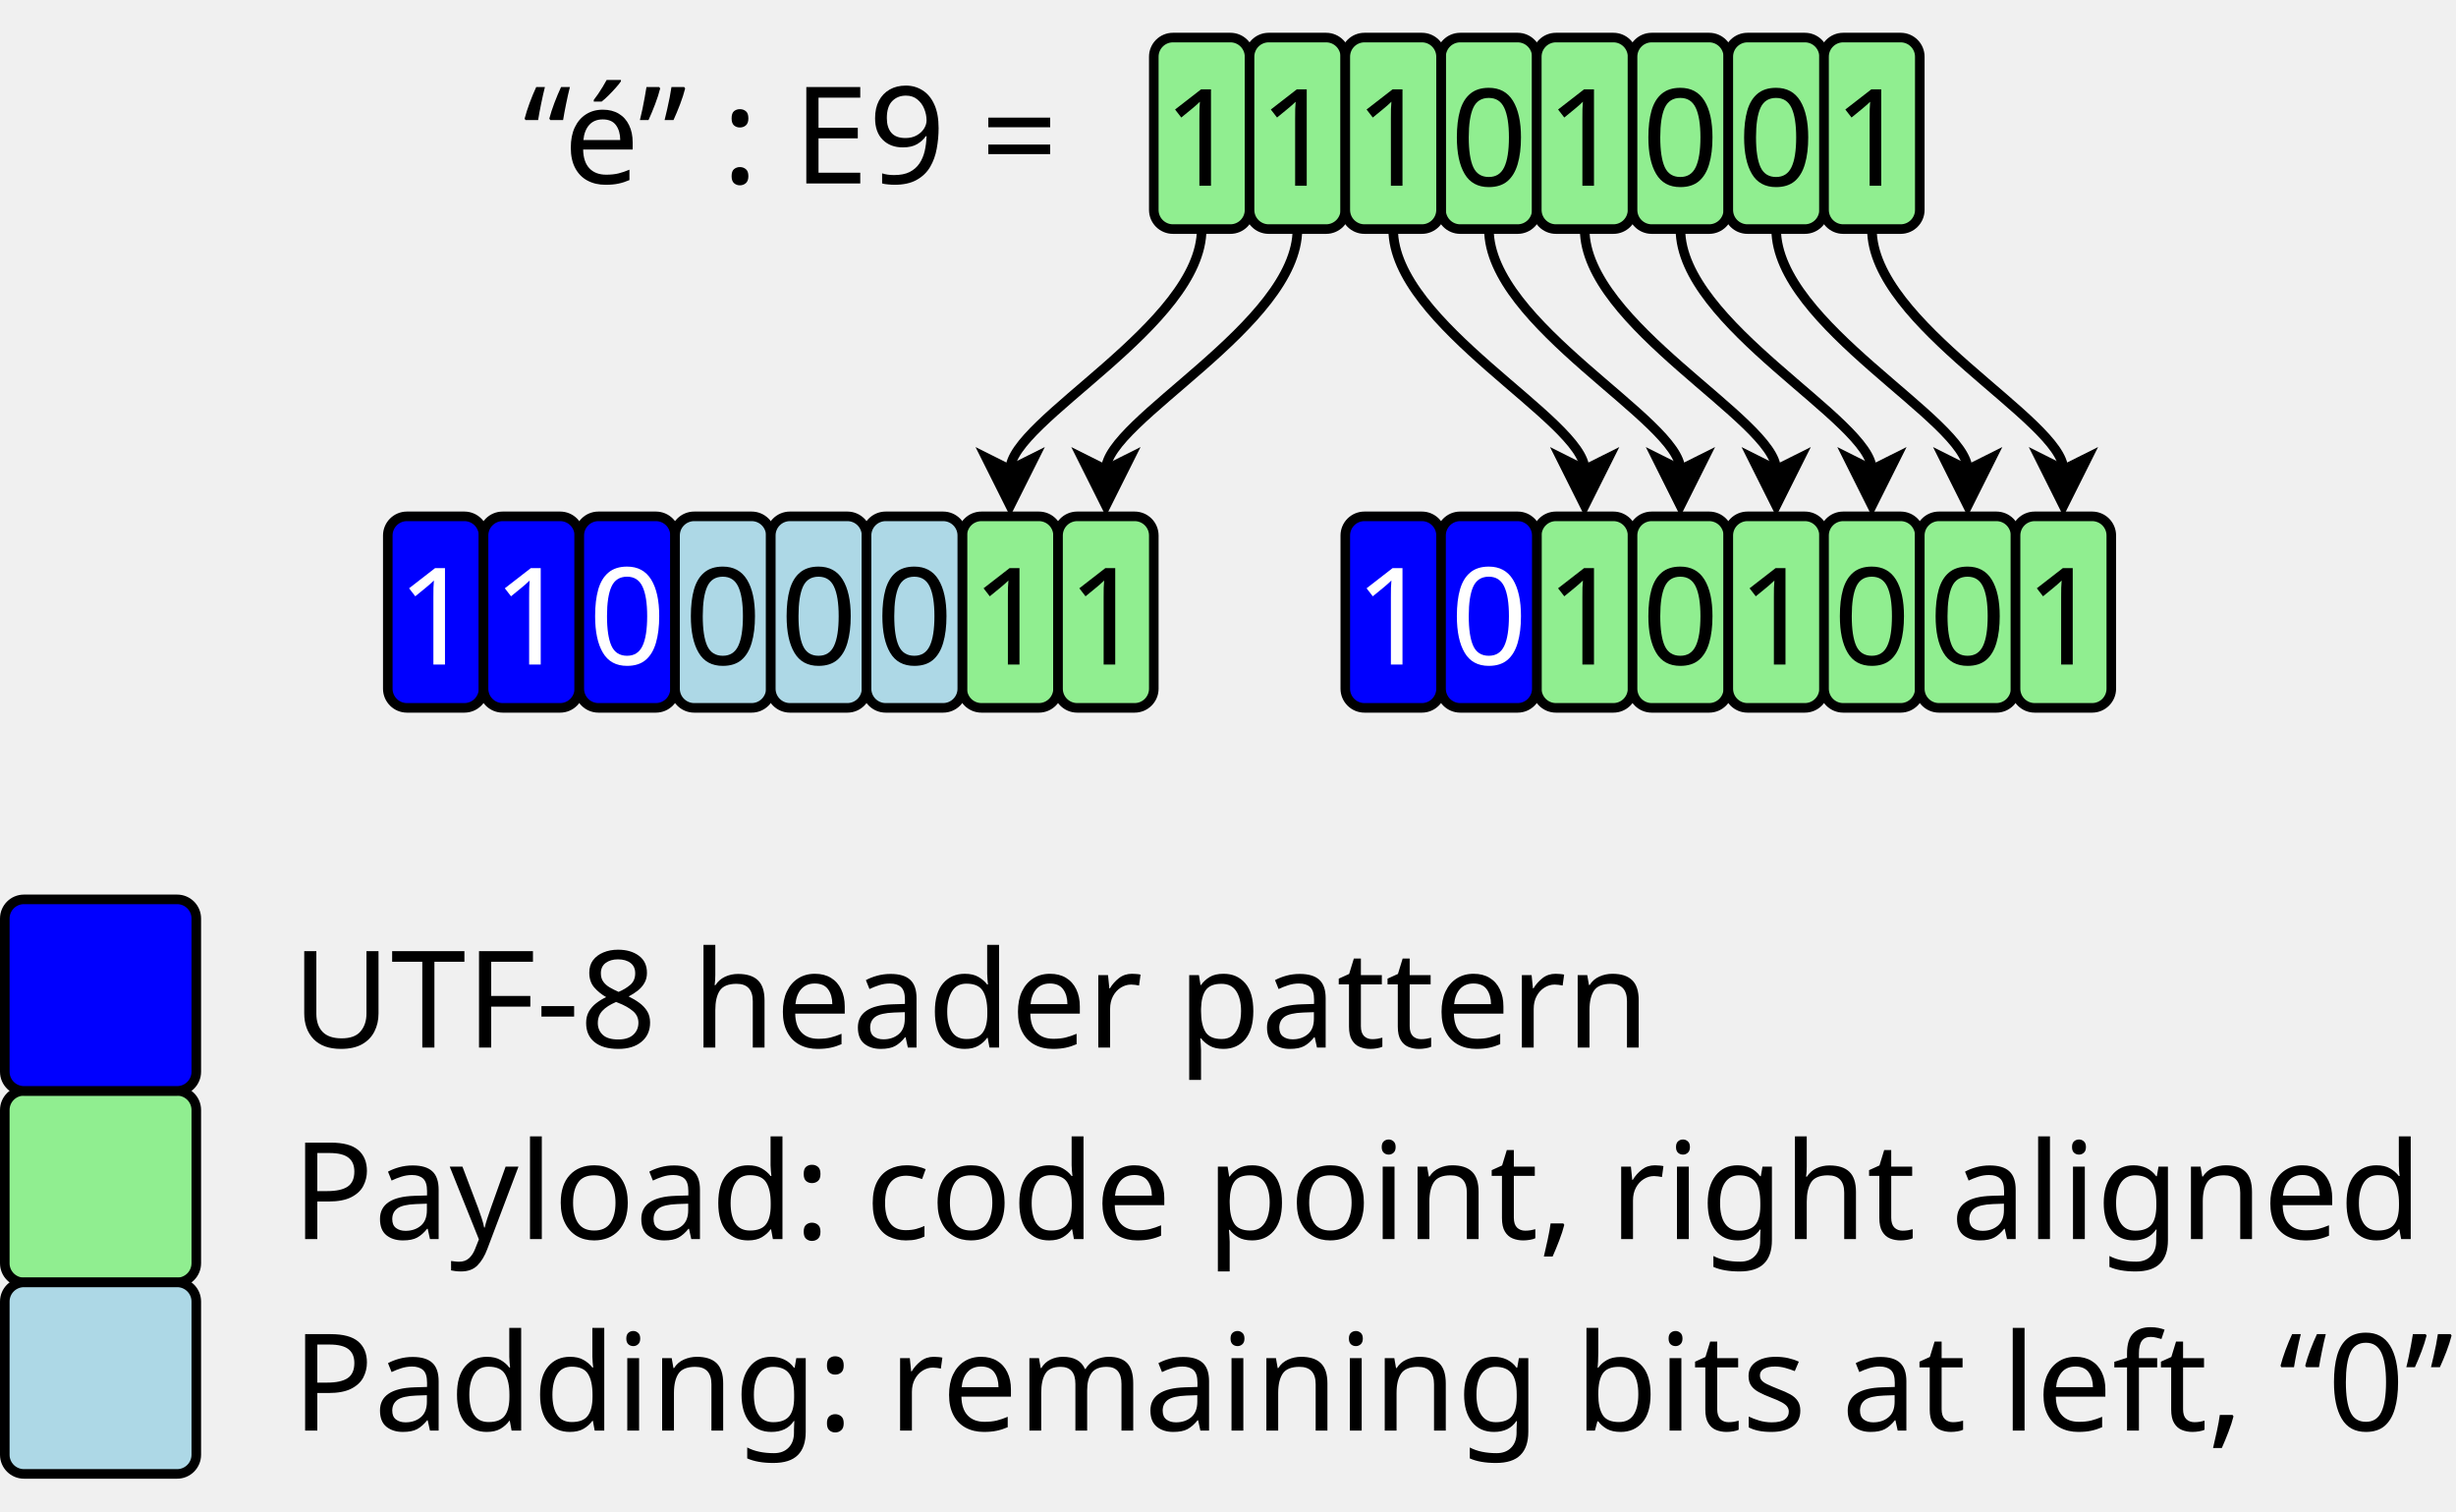
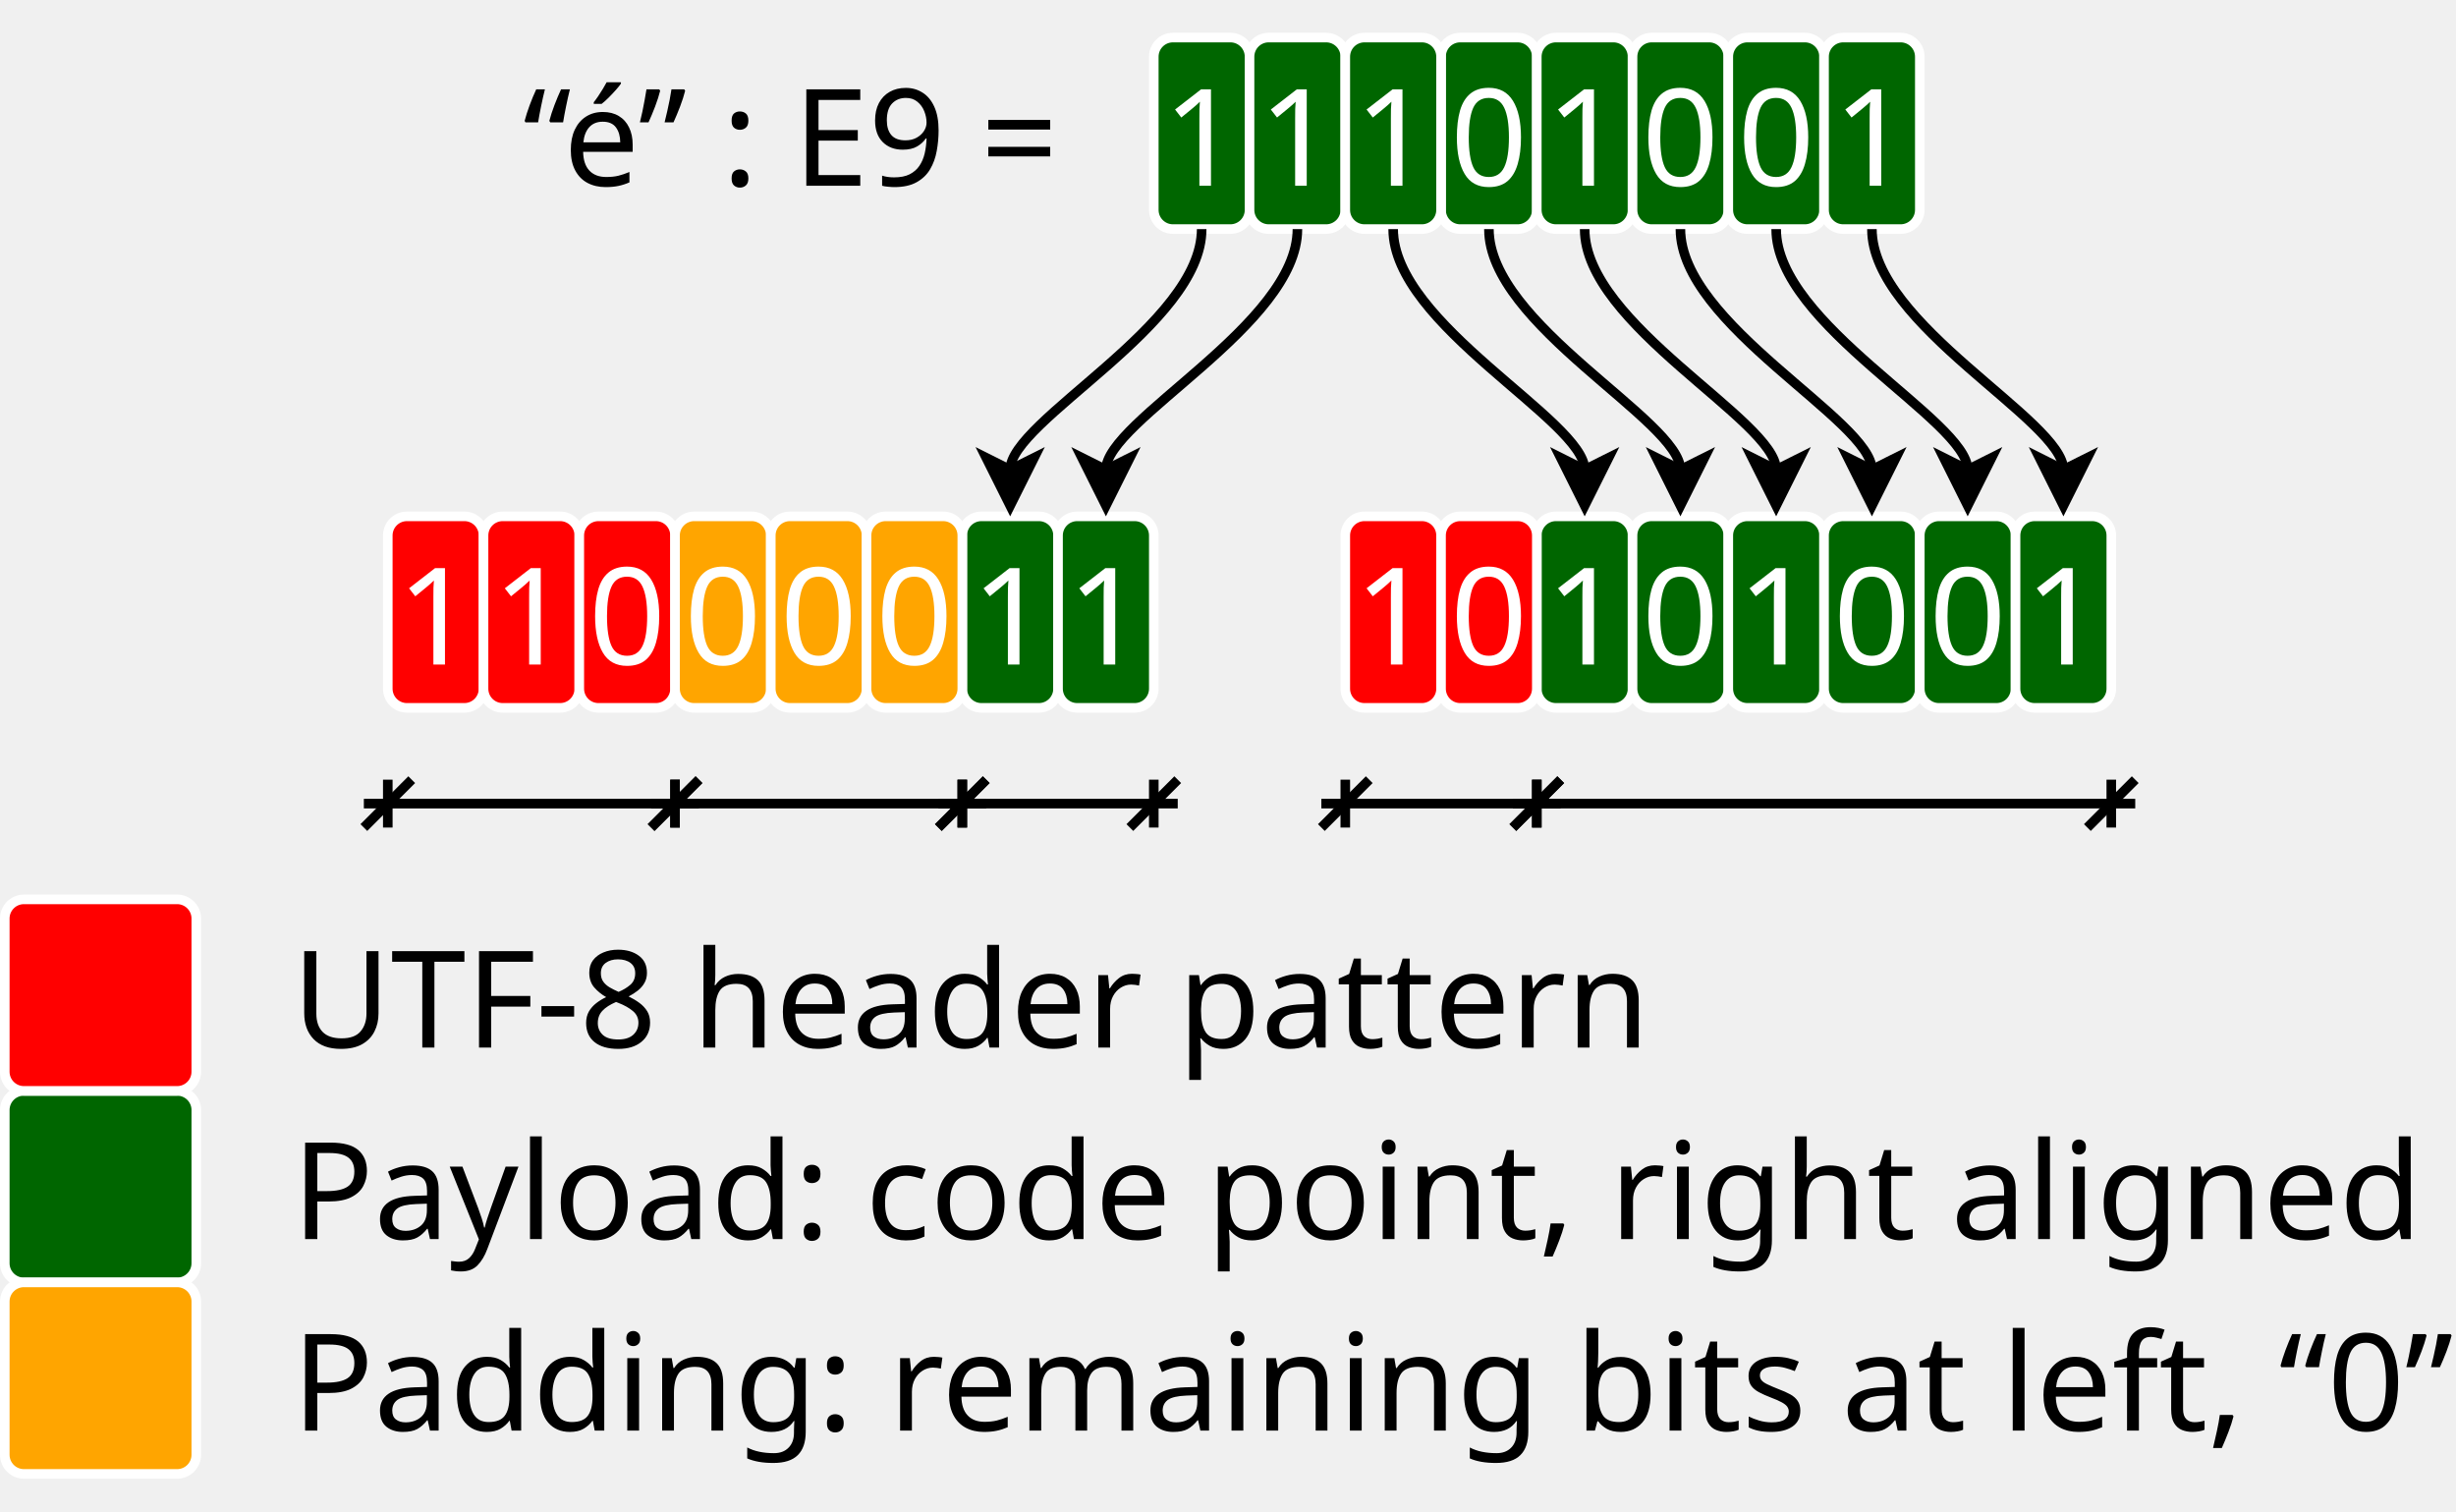
<svg xmlns="http://www.w3.org/2000/svg" width="26cm" height="16cm" viewBox="239 99 513 302">
  <defs />
  <g id="Background" />
+   <g id="Background" />
+   <g id="Background" />
+   <g id="Background" />
  <g id="Background">
-     <rect style="fill: #0000ff; fill-opacity: 1; stroke-opacity: 1; stroke-width: 2; stroke-linejoin: round; stroke: #000000" x="320" y="200" width="20" height="40" rx="4" ry="4" />
-     <rect style="fill: #0000ff; fill-opacity: 1; stroke-opacity: 1; stroke-width: 2; stroke-linejoin: round; stroke: #000000" x="340" y="200" width="20" height="40" rx="4" ry="4" />
-     <rect style="fill: #0000ff; fill-opacity: 1; stroke-opacity: 1; stroke-width: 2; stroke-linejoin: round; stroke: #000000" x="360" y="200" width="20" height="40" rx="4" ry="4" />
-     <rect style="fill: #0000ff; fill-opacity: 1; stroke-opacity: 1; stroke-width: 2; stroke-linejoin: round; stroke: #000000" x="520" y="200" width="20" height="40" rx="4" ry="4" />
+     <rect style="fill: #ff0000; fill-opacity: 1; stroke-opacity: 1; stroke-width: 2; stroke-linejoin: round; stroke: #ffffff" x="320" y="200" width="20" height="40" rx="4" ry="4" />
+     <rect style="fill: #ff0000; fill-opacity: 1; stroke-opacity: 1; stroke-width: 2; stroke-linejoin: round; stroke: #ffffff" x="340" y="200" width="20" height="40" rx="4" ry="4" />
+     <rect style="fill: #ff0000; fill-opacity: 1; stroke-opacity: 1; stroke-width: 2; stroke-linejoin: round; stroke: #ffffff" x="360" y="200" width="20" height="40" rx="4" ry="4" />
+     <rect style="fill: #ff0000; fill-opacity: 1; stroke-opacity: 1; stroke-width: 2; stroke-linejoin: round; stroke: #ffffff" x="520" y="200" width="20" height="40" rx="4" ry="4" />
    <text font-size="28.222" style="fill: #ffffff; fill-opacity: 1; stroke: none;text-anchor:middle;font-family:sans-serif;font-style:normal;font-weight:normal" x="330" y="230.95">
      <tspan x="330" y="230.95">1</tspan>
    </text>
    <text font-size="28.222" style="fill: #ffffff; fill-opacity: 1; stroke: none;text-anchor:middle;font-family:sans-serif;font-style:normal;font-weight:normal" x="350" y="230.95">
      <tspan x="350" y="230.95">1</tspan>
    </text>
    <text font-size="28.222" style="fill: #ffffff; fill-opacity: 1; stroke: none;text-anchor:middle;font-family:sans-serif;font-style:normal;font-weight:normal" x="370" y="230.95">
      <tspan x="370" y="230.95">0</tspan>
    </text>
    <text font-size="28.222" style="fill: #ffffff; fill-opacity: 1; stroke: none;text-anchor:middle;font-family:sans-serif;font-style:normal;font-weight:normal" x="530" y="230.95">
      <tspan x="530" y="230.95">1</tspan>
    </text>
-     <rect style="fill: #90ee90; fill-opacity: 1; stroke-opacity: 1; stroke-width: 2; stroke-linejoin: round; stroke: #000000" x="440" y="200" width="20" height="40" rx="4" ry="4" />
-     <rect style="fill: #90ee90; fill-opacity: 1; stroke-opacity: 1; stroke-width: 2; stroke-linejoin: round; stroke: #000000" x="460" y="200" width="20" height="40" rx="4" ry="4" />
-     <rect style="fill: #90ee90; fill-opacity: 1; stroke-opacity: 1; stroke-width: 2; stroke-linejoin: round; stroke: #000000" x="560" y="200" width="20" height="40" rx="4" ry="4" />
-     <rect style="fill: #90ee90; fill-opacity: 1; stroke-opacity: 1; stroke-width: 2; stroke-linejoin: round; stroke: #000000" x="580" y="200" width="20" height="40" rx="4" ry="4" />
-     <text font-size="28.222" style="fill: #000000; fill-opacity: 1; stroke: none;text-anchor:middle;font-family:sans-serif;font-style:normal;font-weight:normal" x="450" y="230.95">
+     <rect style="fill: #006600; fill-opacity: 1; stroke-opacity: 1; stroke-width: 2; stroke-linejoin: round; stroke: #ffffff" x="440" y="200" width="20" height="40" rx="4" ry="4" />
+     <rect style="fill: #006600; fill-opacity: 1; stroke-opacity: 1; stroke-width: 2; stroke-linejoin: round; stroke: #ffffff" x="460" y="200" width="20" height="40" rx="4" ry="4" />
+     <rect style="fill: #006600; fill-opacity: 1; stroke-opacity: 1; stroke-width: 2; stroke-linejoin: round; stroke: #ffffff" x="560" y="200" width="20" height="40" rx="4" ry="4" />
+     <rect style="fill: #006600; fill-opacity: 1; stroke-opacity: 1; stroke-width: 2; stroke-linejoin: round; stroke: #ffffff" x="580" y="200" width="20" height="40" rx="4" ry="4" />
+     <text font-size="28.222" style="fill: #ffffff; fill-opacity: 1; stroke: none;text-anchor:middle;font-family:sans-serif;font-style:normal;font-weight:normal" x="450" y="230.95">
      <tspan x="450" y="230.95">1</tspan>
    </text>
-     <text font-size="28.222" style="fill: #000000; fill-opacity: 1; stroke: none;text-anchor:middle;font-family:sans-serif;font-style:normal;font-weight:normal" x="470" y="230.95">
+     <text font-size="28.222" style="fill: #ffffff; fill-opacity: 1; stroke: none;text-anchor:middle;font-family:sans-serif;font-style:normal;font-weight:normal" x="470" y="230.95">
      <tspan x="470" y="230.95">1</tspan>
    </text>
-     <text font-size="28.222" style="fill: #000000; fill-opacity: 1; stroke: none;text-anchor:middle;font-family:sans-serif;font-style:normal;font-weight:normal" x="570" y="230.95">
+     <text font-size="28.222" style="fill: #ffffff; fill-opacity: 1; stroke: none;text-anchor:middle;font-family:sans-serif;font-style:normal;font-weight:normal" x="570" y="230.95">
      <tspan x="570" y="230.95">1</tspan>
    </text>
-     <text font-size="28.222" style="fill: #000000; fill-opacity: 1; stroke: none;text-anchor:middle;font-family:sans-serif;font-style:normal;font-weight:normal" x="590" y="230.95">
+     <text font-size="28.222" style="fill: #ffffff; fill-opacity: 1; stroke: none;text-anchor:middle;font-family:sans-serif;font-style:normal;font-weight:normal" x="590" y="230.95">
      <tspan x="590" y="230.95">0</tspan>
    </text>
-     <rect style="fill: #add8e6; fill-opacity: 1; stroke-opacity: 1; stroke-width: 2; stroke-linejoin: round; stroke: #000000" x="380" y="200" width="20" height="40" rx="4" ry="4" />
-     <rect style="fill: #add8e6; fill-opacity: 1; stroke-opacity: 1; stroke-width: 2; stroke-linejoin: round; stroke: #000000" x="400" y="200" width="20" height="40" rx="4" ry="4" />
-     <rect style="fill: #add8e6; fill-opacity: 1; stroke-opacity: 1; stroke-width: 2; stroke-linejoin: round; stroke: #000000" x="420" y="200" width="20" height="40" rx="4" ry="4" />
-     <text font-size="28.222" style="fill: #000000; fill-opacity: 1; stroke: none;text-anchor:middle;font-family:sans-serif;font-style:normal;font-weight:normal" x="390" y="230.95">
+     <rect style="fill: #ffa500; fill-opacity: 1; stroke-opacity: 1; stroke-width: 2; stroke-linejoin: round; stroke: #ffffff" x="380" y="200" width="20" height="40" rx="4" ry="4" />
+     <rect style="fill: #ffa500; fill-opacity: 1; stroke-opacity: 1; stroke-width: 2; stroke-linejoin: round; stroke: #ffffff" x="400" y="200" width="20" height="40" rx="4" ry="4" />
+     <rect style="fill: #ffa500; fill-opacity: 1; stroke-opacity: 1; stroke-width: 2; stroke-linejoin: round; stroke: #ffffff" x="420" y="200" width="20" height="40" rx="4" ry="4" />
+     <text font-size="28.222" style="fill: #ffffff; fill-opacity: 1; stroke: none;text-anchor:middle;font-family:sans-serif;font-style:normal;font-weight:normal" x="390" y="230.95">
      <tspan x="390" y="230.95">0</tspan>
    </text>
-     <text font-size="28.222" style="fill: #000000; fill-opacity: 1; stroke: none;text-anchor:middle;font-family:sans-serif;font-style:normal;font-weight:normal" x="410" y="230.95">
+     <text font-size="28.222" style="fill: #ffffff; fill-opacity: 1; stroke: none;text-anchor:middle;font-family:sans-serif;font-style:normal;font-weight:normal" x="410" y="230.95">
      <tspan x="410" y="230.95">0</tspan>
    </text>
-     <text font-size="28.222" style="fill: #000000; fill-opacity: 1; stroke: none;text-anchor:middle;font-family:sans-serif;font-style:normal;font-weight:normal" x="430" y="230.95">
+     <text font-size="28.222" style="fill: #ffffff; fill-opacity: 1; stroke: none;text-anchor:middle;font-family:sans-serif;font-style:normal;font-weight:normal" x="430" y="230.95">
      <tspan x="430" y="230.95">0</tspan>
    </text>
-     <rect style="fill: #0000ff; fill-opacity: 1; stroke-opacity: 1; stroke-width: 2; stroke-linejoin: round; stroke: #000000" x="540" y="200" width="20" height="40" rx="4" ry="4" />
+     <rect style="fill: #ff0000; fill-opacity: 1; stroke-opacity: 1; stroke-width: 2; stroke-linejoin: round; stroke: #ffffff" x="540" y="200" width="20" height="40" rx="4" ry="4" />
    <text font-size="28.222" style="fill: #ffffff; fill-opacity: 1; stroke: none;text-anchor:middle;font-family:sans-serif;font-style:normal;font-weight:normal" x="550" y="230.95">
      <tspan x="550" y="230.95">0</tspan>
    </text>
-     <rect style="fill: #90ee90; fill-opacity: 1; stroke-opacity: 1; stroke-width: 2; stroke-linejoin: round; stroke: #000000" x="600" y="200" width="20" height="40" rx="4" ry="4" />
-     <rect style="fill: #90ee90; fill-opacity: 1; stroke-opacity: 1; stroke-width: 2; stroke-linejoin: round; stroke: #000000" x="620" y="200" width="20" height="40" rx="4" ry="4" />
-     <text font-size="28.222" style="fill: #000000; fill-opacity: 1; stroke: none;text-anchor:middle;font-family:sans-serif;font-style:normal;font-weight:normal" x="610" y="230.95">
+     <rect style="fill: #006600; fill-opacity: 1; stroke-opacity: 1; stroke-width: 2; stroke-linejoin: round; stroke: #ffffff" x="600" y="200" width="20" height="40" rx="4" ry="4" />
+     <rect style="fill: #006600; fill-opacity: 1; stroke-opacity: 1; stroke-width: 2; stroke-linejoin: round; stroke: #ffffff" x="620" y="200" width="20" height="40" rx="4" ry="4" />
+     <text font-size="28.222" style="fill: #ffffff; fill-opacity: 1; stroke: none;text-anchor:middle;font-family:sans-serif;font-style:normal;font-weight:normal" x="610" y="230.95">
      <tspan x="610" y="230.95">1</tspan>
    </text>
-     <text font-size="28.222" style="fill: #000000; fill-opacity: 1; stroke: none;text-anchor:middle;font-family:sans-serif;font-style:normal;font-weight:normal" x="630" y="230.95">
+     <text font-size="28.222" style="fill: #ffffff; fill-opacity: 1; stroke: none;text-anchor:middle;font-family:sans-serif;font-style:normal;font-weight:normal" x="630" y="230.95">
      <tspan x="630" y="230.95">0</tspan>
    </text>
-     <rect style="fill: #90ee90; fill-opacity: 1; stroke-opacity: 1; stroke-width: 2; stroke-linejoin: round; stroke: #000000" x="640" y="200" width="20" height="40" rx="4" ry="4" />
-     <text font-size="28.222" style="fill: #000000; fill-opacity: 1; stroke: none;text-anchor:middle;font-family:sans-serif;font-style:normal;font-weight:normal" x="650" y="230.95">
+     <rect style="fill: #006600; fill-opacity: 1; stroke-opacity: 1; stroke-width: 2; stroke-linejoin: round; stroke: #ffffff" x="640" y="200" width="20" height="40" rx="4" ry="4" />
+     <text font-size="28.222" style="fill: #ffffff; fill-opacity: 1; stroke: none;text-anchor:middle;font-family:sans-serif;font-style:normal;font-weight:normal" x="650" y="230.95">
      <tspan x="650" y="230.95">0</tspan>
    </text>
-     <rect style="fill: #90ee90; fill-opacity: 1; stroke-opacity: 1; stroke-width: 2; stroke-linejoin: round; stroke: #000000" x="660" y="200" width="20" height="40" rx="4" ry="4" />
-     <text font-size="28.222" style="fill: #000000; fill-opacity: 1; stroke: none;text-anchor:middle;font-family:sans-serif;font-style:normal;font-weight:normal" x="670" y="230.95">
+     <rect style="fill: #006600; fill-opacity: 1; stroke-opacity: 1; stroke-width: 2; stroke-linejoin: round; stroke: #ffffff" x="660" y="200" width="20" height="40" rx="4" ry="4" />
+     <text font-size="28.222" style="fill: #ffffff; fill-opacity: 1; stroke: none;text-anchor:middle;font-family:sans-serif;font-style:normal;font-weight:normal" x="670" y="230.95">
      <tspan x="670" y="230.95">1</tspan>
    </text>
-     <rect style="fill: #90ee90; fill-opacity: 1; stroke-opacity: 1; stroke-width: 2; stroke-linejoin: round; stroke: #000000" x="540" y="100" width="20" height="40" rx="4" ry="4" />
-     <text font-size="28.222" style="fill: #000000; fill-opacity: 1; stroke: none;text-anchor:middle;font-family:sans-serif;font-style:normal;font-weight:normal" x="550" y="130.95">
+     <rect style="fill: #006600; fill-opacity: 1; stroke-opacity: 1; stroke-width: 2; stroke-linejoin: round; stroke: #ffffff" x="540" y="100" width="20" height="40" rx="4" ry="4" />
+     <text font-size="28.222" style="fill: #ffffff; fill-opacity: 1; stroke: none;text-anchor:middle;font-family:sans-serif;font-style:normal;font-weight:normal" x="550" y="130.95">
      <tspan x="550" y="130.95">0</tspan>
    </text>
-     <rect style="fill: #90ee90; fill-opacity: 1; stroke-opacity: 1; stroke-width: 2; stroke-linejoin: round; stroke: #000000" x="560" y="100" width="20" height="40" rx="4" ry="4" />
-     <rect style="fill: #90ee90; fill-opacity: 1; stroke-opacity: 1; stroke-width: 2; stroke-linejoin: round; stroke: #000000" x="580" y="100" width="20" height="40" rx="4" ry="4" />
-     <text font-size="28.222" style="fill: #000000; fill-opacity: 1; stroke: none;text-anchor:middle;font-family:sans-serif;font-style:normal;font-weight:normal" x="570" y="130.95">
+     <rect style="fill: #006600; fill-opacity: 1; stroke-opacity: 1; stroke-width: 2; stroke-linejoin: round; stroke: #ffffff" x="560" y="100" width="20" height="40" rx="4" ry="4" />
+     <rect style="fill: #006600; fill-opacity: 1; stroke-opacity: 1; stroke-width: 2; stroke-linejoin: round; stroke: #ffffff" x="580" y="100" width="20" height="40" rx="4" ry="4" />
+     <text font-size="28.222" style="fill: #ffffff; fill-opacity: 1; stroke: none;text-anchor:middle;font-family:sans-serif;font-style:normal;font-weight:normal" x="570" y="130.95">
      <tspan x="570" y="130.95">1</tspan>
    </text>
-     <text font-size="28.222" style="fill: #000000; fill-opacity: 1; stroke: none;text-anchor:middle;font-family:sans-serif;font-style:normal;font-weight:normal" x="590" y="130.95">
+     <text font-size="28.222" style="fill: #ffffff; fill-opacity: 1; stroke: none;text-anchor:middle;font-family:sans-serif;font-style:normal;font-weight:normal" x="590" y="130.95">
      <tspan x="590" y="130.95">0</tspan>
    </text>
-     <rect style="fill: #90ee90; fill-opacity: 1; stroke-opacity: 1; stroke-width: 2; stroke-linejoin: round; stroke: #000000" x="600" y="100" width="20" height="40" rx="4" ry="4" />
-     <text font-size="28.222" style="fill: #000000; fill-opacity: 1; stroke: none;text-anchor:middle;font-family:sans-serif;font-style:normal;font-weight:normal" x="610" y="130.95">
+     <rect style="fill: #006600; fill-opacity: 1; stroke-opacity: 1; stroke-width: 2; stroke-linejoin: round; stroke: #ffffff" x="600" y="100" width="20" height="40" rx="4" ry="4" />
+     <text font-size="28.222" style="fill: #ffffff; fill-opacity: 1; stroke: none;text-anchor:middle;font-family:sans-serif;font-style:normal;font-weight:normal" x="610" y="130.95">
      <tspan x="610" y="130.95">0</tspan>
    </text>
-     <rect style="fill: #90ee90; fill-opacity: 1; stroke-opacity: 1; stroke-width: 2; stroke-linejoin: round; stroke: #000000" x="620" y="100" width="20" height="40" rx="4" ry="4" />
-     <text font-size="28.222" style="fill: #000000; fill-opacity: 1; stroke: none;text-anchor:middle;font-family:sans-serif;font-style:normal;font-weight:normal" x="630" y="130.95">
+     <rect style="fill: #006600; fill-opacity: 1; stroke-opacity: 1; stroke-width: 2; stroke-linejoin: round; stroke: #ffffff" x="620" y="100" width="20" height="40" rx="4" ry="4" />
+     <text font-size="28.222" style="fill: #ffffff; fill-opacity: 1; stroke: none;text-anchor:middle;font-family:sans-serif;font-style:normal;font-weight:normal" x="630" y="130.95">
      <tspan x="630" y="130.95">1</tspan>
    </text>
-     <rect style="fill: #90ee90; fill-opacity: 1; stroke-opacity: 1; stroke-width: 2; stroke-linejoin: round; stroke: #000000" x="480" y="100" width="20" height="40" rx="4" ry="4" />
-     <rect style="fill: #90ee90; fill-opacity: 1; stroke-opacity: 1; stroke-width: 2; stroke-linejoin: round; stroke: #000000" x="500" y="100" width="20" height="40" rx="4" ry="4" />
-     <text font-size="28.222" style="fill: #000000; fill-opacity: 1; stroke: none;text-anchor:middle;font-family:sans-serif;font-style:normal;font-weight:normal" x="490" y="130.95">
+     <rect style="fill: #006600; fill-opacity: 1; stroke-opacity: 1; stroke-width: 2; stroke-linejoin: round; stroke: #ffffff" x="480" y="100" width="20" height="40" rx="4" ry="4" />
+     <rect style="fill: #006600; fill-opacity: 1; stroke-opacity: 1; stroke-width: 2; stroke-linejoin: round; stroke: #ffffff" x="500" y="100" width="20" height="40" rx="4" ry="4" />
+     <text font-size="28.222" style="fill: #ffffff; fill-opacity: 1; stroke: none;text-anchor:middle;font-family:sans-serif;font-style:normal;font-weight:normal" x="490" y="130.95">
      <tspan x="490" y="130.95">1</tspan>
    </text>
-     <text font-size="28.222" style="fill: #000000; fill-opacity: 1; stroke: none;text-anchor:middle;font-family:sans-serif;font-style:normal;font-weight:normal" x="510" y="130.95">
+     <text font-size="28.222" style="fill: #ffffff; fill-opacity: 1; stroke: none;text-anchor:middle;font-family:sans-serif;font-style:normal;font-weight:normal" x="510" y="130.95">
      <tspan x="510" y="130.95">1</tspan>
    </text>
-     <text font-size="28.222" style="fill: #000000; fill-opacity: 1; stroke: none;text-anchor:end;font-family:sans-serif;font-style:normal;font-weight:normal" x="460" y="130.469">
-       <tspan x="460" y="130.469">“é” : E9 =</tspan>
+     <text font-size="28.222" style="fill: #000000; fill-opacity: 1; stroke: none;text-anchor:end;font-family:sans-serif;font-style:normal;font-weight:normal" x="460" y="130.95">
+       <tspan x="460" y="130.95">“é” : E9 =</tspan>
    </text>
    <g>
      <path style="fill: none; stroke-opacity: 1; stroke-width: 2; stroke: #000000" d="M 490 140 C 490,160 450,180 450,190.264" />
      <polygon style="fill: #000000; fill-opacity: 1; stroke-opacity: 1; stroke-width: 2; stroke: #000000" fill-rule="evenodd" points="450,197.764 445,187.764 450,190.264 455,187.764 " />
    </g>
-     <rect style="fill: #90ee90; fill-opacity: 1; stroke-opacity: 1; stroke-width: 2; stroke-linejoin: round; stroke: #000000" x="520" y="100" width="20" height="40" rx="4" ry="4" />
-     <text font-size="28.222" style="fill: #000000; fill-opacity: 1; stroke: none;text-anchor:middle;font-family:sans-serif;font-style:normal;font-weight:normal" x="530" y="130.95">
+     <rect style="fill: #006600; fill-opacity: 1; stroke-opacity: 1; stroke-width: 2; stroke-linejoin: round; stroke: #ffffff" x="520" y="100" width="20" height="40" rx="4" ry="4" />
+     <text font-size="28.222" style="fill: #ffffff; fill-opacity: 1; stroke: none;text-anchor:middle;font-family:sans-serif;font-style:normal;font-weight:normal" x="530" y="130.95">
      <tspan x="530" y="130.95">1</tspan>
    </text>
    <g>
      <path style="fill: none; stroke-opacity: 1; stroke-width: 2; stroke: #000000" d="M 510 140 C 510,160 470,180 470,190.264" />
      <polygon style="fill: #000000; fill-opacity: 1; stroke-opacity: 1; stroke-width: 2; stroke: #000000" fill-rule="evenodd" points="470,197.764 465,187.764 470,190.264 475,187.764 " />
    </g>
    <g>
      <path style="fill: none; stroke-opacity: 1; stroke-width: 2; stroke: #000000" d="M 530 140 C 530,160 570,180 570,190.264" />
      <polygon style="fill: #000000; fill-opacity: 1; stroke-opacity: 1; stroke-width: 2; stroke: #000000" fill-rule="evenodd" points="570,197.764 565,187.764 570,190.264 575,187.764 " />
    </g>
    <g>
      <path style="fill: none; stroke-opacity: 1; stroke-width: 2; stroke: #000000" d="M 550 140 C 550,160 590,180 590,190.264" />
      <polygon style="fill: #000000; fill-opacity: 1; stroke-opacity: 1; stroke-width: 2; stroke: #000000" fill-rule="evenodd" points="590,197.764 585,187.764 590,190.264 595,187.764 " />
    </g>
    <g>
      <path style="fill: none; stroke-opacity: 1; stroke-width: 2; stroke: #000000" d="M 570 140 C 570,160 610,180 610,190.264" />
      <polygon style="fill: #000000; fill-opacity: 1; stroke-opacity: 1; stroke-width: 2; stroke: #000000" fill-rule="evenodd" points="610,197.764 605,187.764 610,190.264 615,187.764 " />
    </g>
    <g>
      <path style="fill: none; stroke-opacity: 1; stroke-width: 2; stroke: #000000" d="M 590 140 C 590,160 630,180 630,190.264" />
      <polygon style="fill: #000000; fill-opacity: 1; stroke-opacity: 1; stroke-width: 2; stroke: #000000" fill-rule="evenodd" points="630,197.764 625,187.764 630,190.264 635,187.764 " />
    </g>
    <g>
      <path style="fill: none; stroke-opacity: 1; stroke-width: 2; stroke: #000000" d="M 610 140 C 610,160 650,180 650,190.264" />
      <polygon style="fill: #000000; fill-opacity: 1; stroke-opacity: 1; stroke-width: 2; stroke: #000000" fill-rule="evenodd" points="650,197.764 645,187.764 650,190.264 655,187.764 " />
    </g>
    <g>
      <path style="fill: none; stroke-opacity: 1; stroke-width: 2; stroke: #000000" d="M 630 140 C 630,160 670,180 670,190.264" />
      <polygon style="fill: #000000; fill-opacity: 1; stroke-opacity: 1; stroke-width: 2; stroke: #000000" fill-rule="evenodd" points="670,197.764 665,187.764 670,190.264 675,187.764 " />
    </g>
-     <rect style="fill: #90ee90; fill-opacity: 1; stroke-opacity: 1; stroke-width: 2; stroke-linejoin: round; stroke: #000000" x="240" y="320" width="40" height="40" rx="4" ry="4" />
+     <rect style="fill: #006600; fill-opacity: 1; stroke-opacity: 1; stroke-width: 2; stroke-linejoin: round; stroke: #ffffff" x="240" y="320" width="40" height="40" rx="4" ry="4" />
    <text font-size="28.222" style="fill: #000000; fill-opacity: 1; stroke: none;text-anchor:start;font-family:sans-serif;font-style:normal;font-weight:normal" x="300" y="350.95">
      <tspan x="300" y="350.95">Payload: code point, right aligned</tspan>
    </text>
-     <rect style="fill: #0000ff; fill-opacity: 1; stroke-opacity: 1; stroke-width: 2; stroke-linejoin: round; stroke: #000000" x="240" y="280" width="40" height="40" rx="4" ry="4" />
+     <rect style="fill: #ff0000; fill-opacity: 1; stroke-opacity: 1; stroke-width: 2; stroke-linejoin: round; stroke: #ffffff" x="240" y="280" width="40" height="40" rx="4" ry="4" />
    <text font-size="28.222" style="fill: #000000; fill-opacity: 1; stroke: none;text-anchor:start;font-family:sans-serif;font-style:normal;font-weight:normal" x="300" y="310.95">
      <tspan x="300" y="310.95">UTF-8 header pattern</tspan>
    </text>
-     <rect style="fill: #add8e6; fill-opacity: 1; stroke-opacity: 1; stroke-width: 2; stroke-linejoin: round; stroke: #000000" x="240" y="360" width="40" height="40" rx="4" ry="4" />
+     <rect style="fill: #ffa500; fill-opacity: 1; stroke-opacity: 1; stroke-width: 2; stroke-linejoin: round; stroke: #ffffff" x="240" y="360" width="40" height="40" rx="4" ry="4" />
    <text font-size="28.222" style="fill: #000000; fill-opacity: 1; stroke: none;text-anchor:start;font-family:sans-serif;font-style:normal;font-weight:normal" x="300" y="390.95">
      <tspan x="300" y="390.95">Padding: remaining bits at left, “0”</tspan>
    </text>
+     <g>
+       <line style="fill: none; stroke-opacity: 1; stroke-width: 2; stroke-linejoin: round; stroke: #000000" x1="320" y1="260" x2="380" y2="260" />
+       <line style="fill: none; stroke-opacity: 1; stroke-width: 2; stroke: #000000" x1="320" y1="260" x2="315" y2="260" />
+       <line style="fill: none; stroke-opacity: 1; stroke-width: 2; stroke: #000000" x1="315" y1="265" x2="325" y2="255" />
+       <line style="fill: none; stroke-opacity: 1; stroke-width: 2; stroke: #000000" x1="320" y1="265" x2="320" y2="255" />
+       <line style="fill: none; stroke-opacity: 1; stroke-width: 2; stroke: #000000" x1="380" y1="260" x2="385" y2="260" />
+       <line style="fill: none; stroke-opacity: 1; stroke-width: 2; stroke: #000000" x1="385" y1="255" x2="375" y2="265" />
+       <line style="fill: none; stroke-opacity: 1; stroke-width: 2; stroke: #000000" x1="380" y1="255" x2="380" y2="265" />
+     </g>
+     <g>
+       <line style="fill: none; stroke-opacity: 1; stroke-width: 2; stroke: #000000" x1="380" y1="260" x2="440" y2="260" />
+       <line style="fill: none; stroke-opacity: 1; stroke-width: 2; stroke: #000000" x1="380" y1="260" x2="375" y2="260" />
+       <line style="fill: none; stroke-opacity: 1; stroke-width: 2; stroke: #000000" x1="375" y1="265" x2="385" y2="255" />
+       <line style="fill: none; stroke-opacity: 1; stroke-width: 2; stroke: #000000" x1="380" y1="265" x2="380" y2="255" />
+       <line style="fill: none; stroke-opacity: 1; stroke-width: 2; stroke: #000000" x1="440" y1="260" x2="445" y2="260" />
+       <line style="fill: none; stroke-opacity: 1; stroke-width: 2; stroke: #000000" x1="445" y1="255" x2="435" y2="265" />
+       <line style="fill: none; stroke-opacity: 1; stroke-width: 2; stroke: #000000" x1="440" y1="255" x2="440" y2="265" />
+     </g>
+     <g>
+       <line style="fill: none; stroke-opacity: 1; stroke-width: 2; stroke: #000000" x1="440" y1="260" x2="480" y2="260" />
+       <line style="fill: none; stroke-opacity: 1; stroke-width: 2; stroke: #000000" x1="440" y1="260" x2="435" y2="260" />
+       <line style="fill: none; stroke-opacity: 1; stroke-width: 2; stroke: #000000" x1="435" y1="265" x2="445" y2="255" />
+       <line style="fill: none; stroke-opacity: 1; stroke-width: 2; stroke: #000000" x1="440" y1="265" x2="440" y2="255" />
+       <line style="fill: none; stroke-opacity: 1; stroke-width: 2; stroke: #000000" x1="480" y1="260" x2="485" y2="260" />
+       <line style="fill: none; stroke-opacity: 1; stroke-width: 2; stroke: #000000" x1="485" y1="255" x2="475" y2="265" />
+       <line style="fill: none; stroke-opacity: 1; stroke-width: 2; stroke: #000000" x1="480" y1="255" x2="480" y2="265" />
+     </g>
+     <g>
+       <line style="fill: none; stroke-opacity: 1; stroke-width: 2; stroke: #000000" x1="520" y1="260" x2="560" y2="260" />
+       <line style="fill: none; stroke-opacity: 1; stroke-width: 2; stroke: #000000" x1="520" y1="260" x2="515" y2="260" />
+       <line style="fill: none; stroke-opacity: 1; stroke-width: 2; stroke: #000000" x1="515" y1="265" x2="525" y2="255" />
+       <line style="fill: none; stroke-opacity: 1; stroke-width: 2; stroke: #000000" x1="520" y1="265" x2="520" y2="255" />
+       <line style="fill: none; stroke-opacity: 1; stroke-width: 2; stroke: #000000" x1="560" y1="260" x2="565" y2="260" />
+       <line style="fill: none; stroke-opacity: 1; stroke-width: 2; stroke: #000000" x1="565" y1="255" x2="555" y2="265" />
+       <line style="fill: none; stroke-opacity: 1; stroke-width: 2; stroke: #000000" x1="560" y1="255" x2="560" y2="265" />
+     </g>
+     <g>
+       <line style="fill: none; stroke-opacity: 1; stroke-width: 2; stroke: #000000" x1="560" y1="260" x2="680" y2="260" />
+       <line style="fill: none; stroke-opacity: 1; stroke-width: 2; stroke: #000000" x1="560" y1="260" x2="555" y2="260" />
+       <line style="fill: none; stroke-opacity: 1; stroke-width: 2; stroke: #000000" x1="555" y1="265" x2="565" y2="255" />
+       <line style="fill: none; stroke-opacity: 1; stroke-width: 2; stroke: #000000" x1="560" y1="265" x2="560" y2="255" />
+       <line style="fill: none; stroke-opacity: 1; stroke-width: 2; stroke: #000000" x1="680" y1="260" x2="685" y2="260" />
+       <line style="fill: none; stroke-opacity: 1; stroke-width: 2; stroke: #000000" x1="685" y1="255" x2="675" y2="265" />
+       <line style="fill: none; stroke-opacity: 1; stroke-width: 2; stroke: #000000" x1="680" y1="255" x2="680" y2="265" />
+     </g>
  </g>
</svg>
